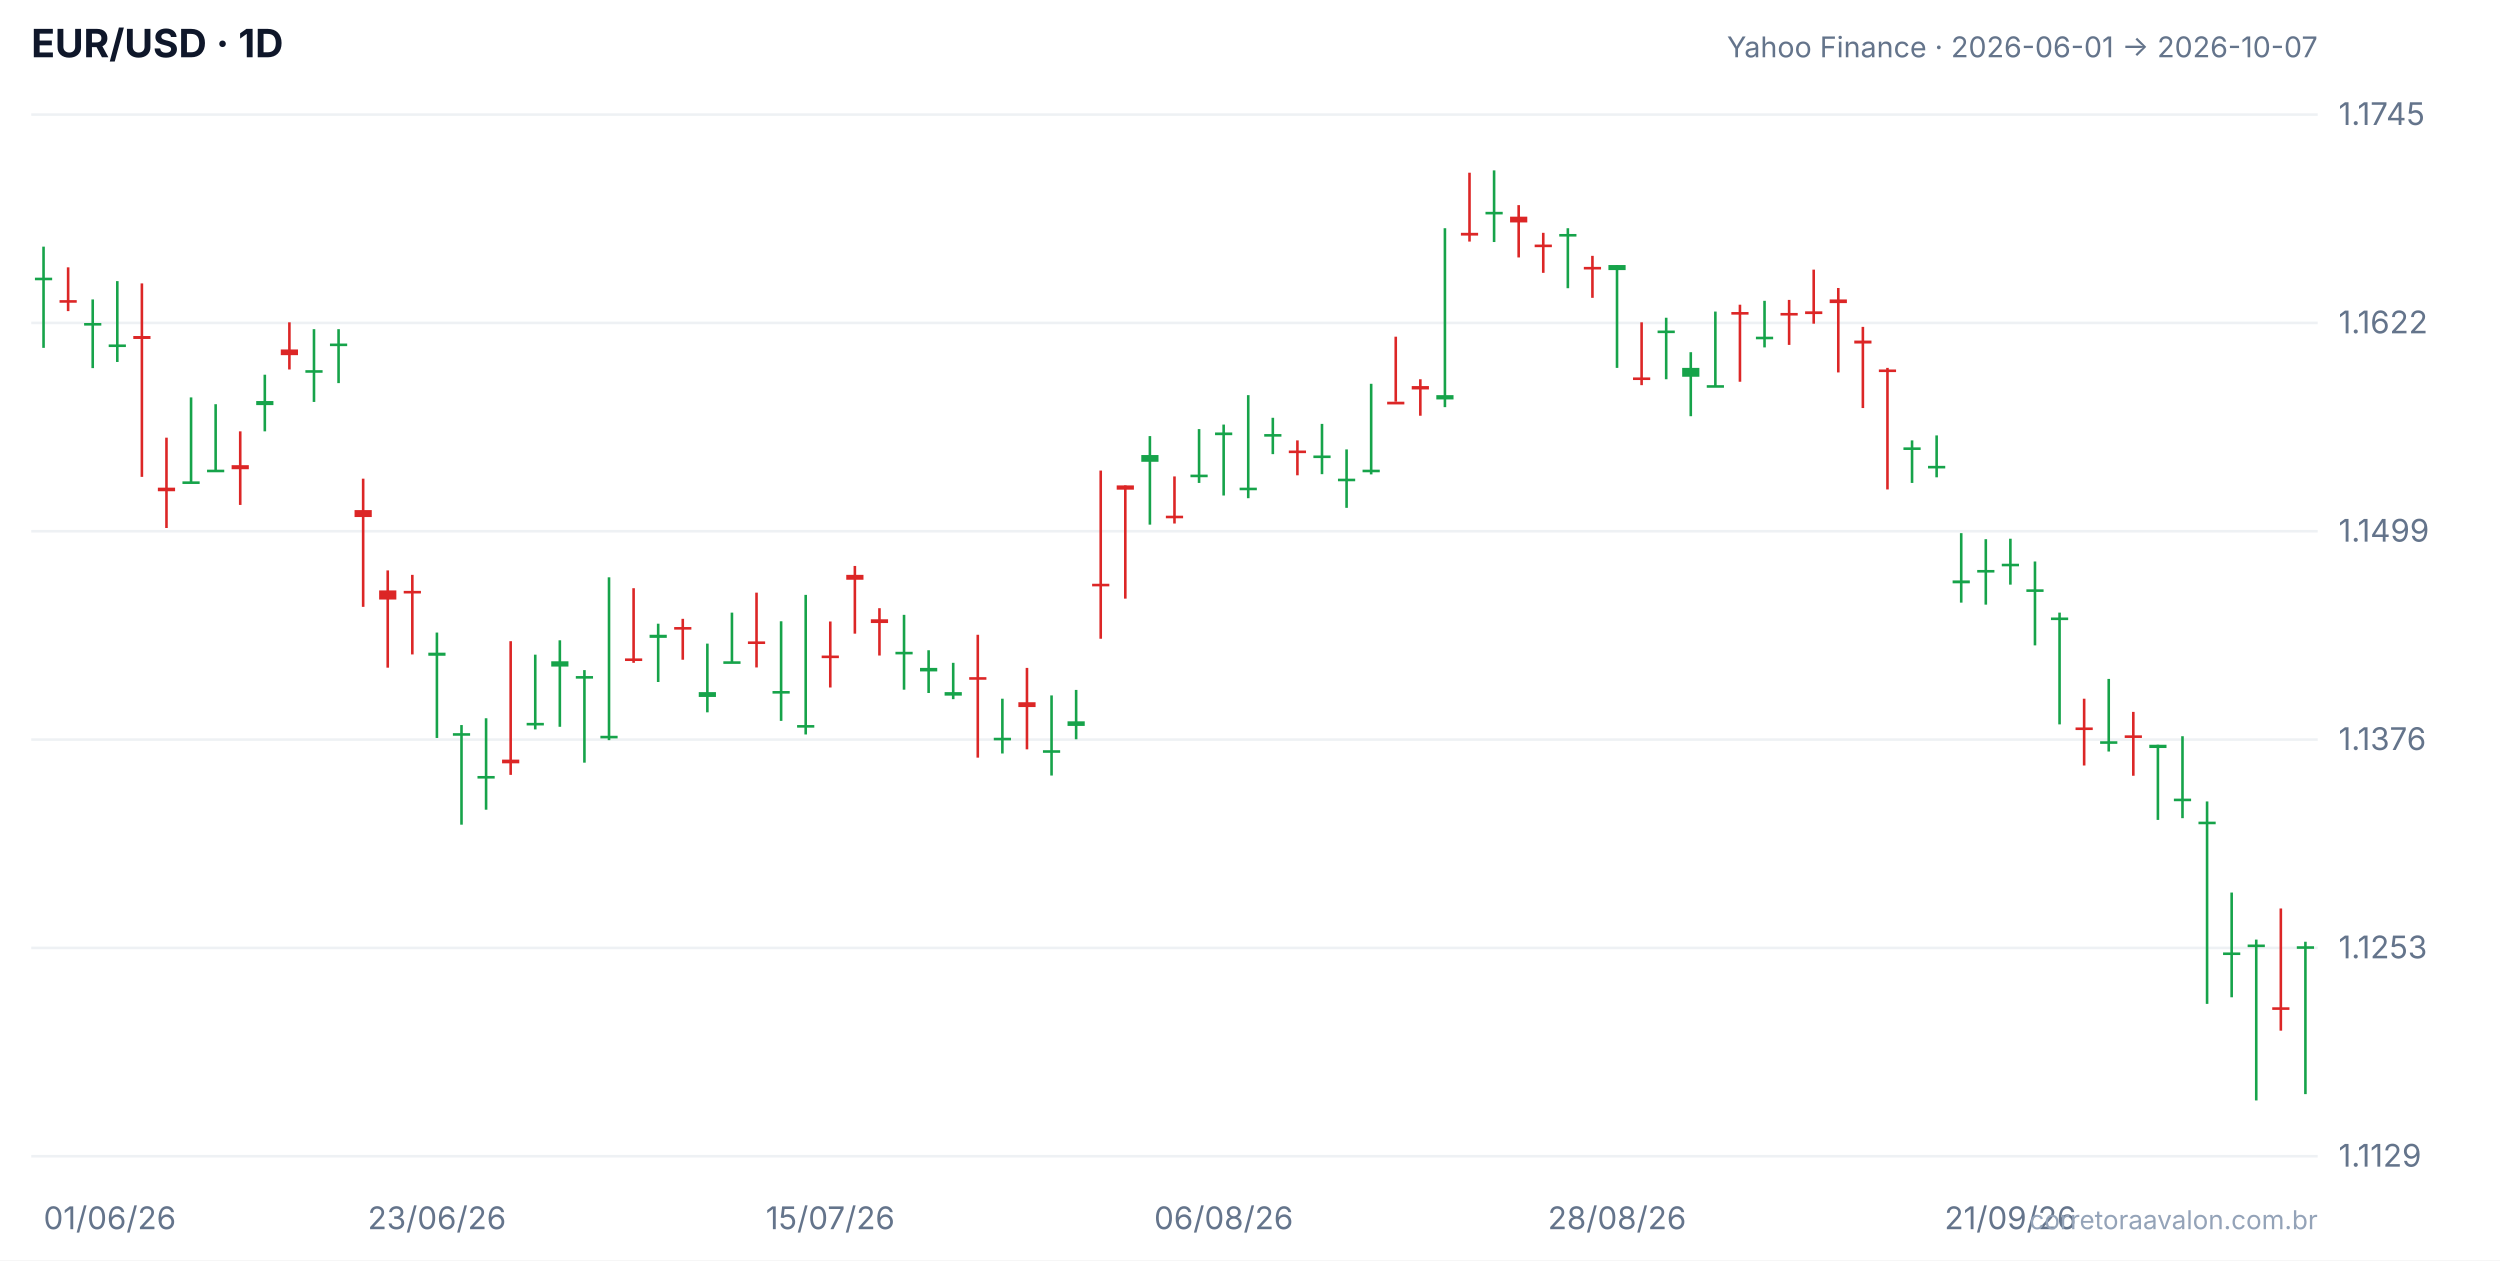
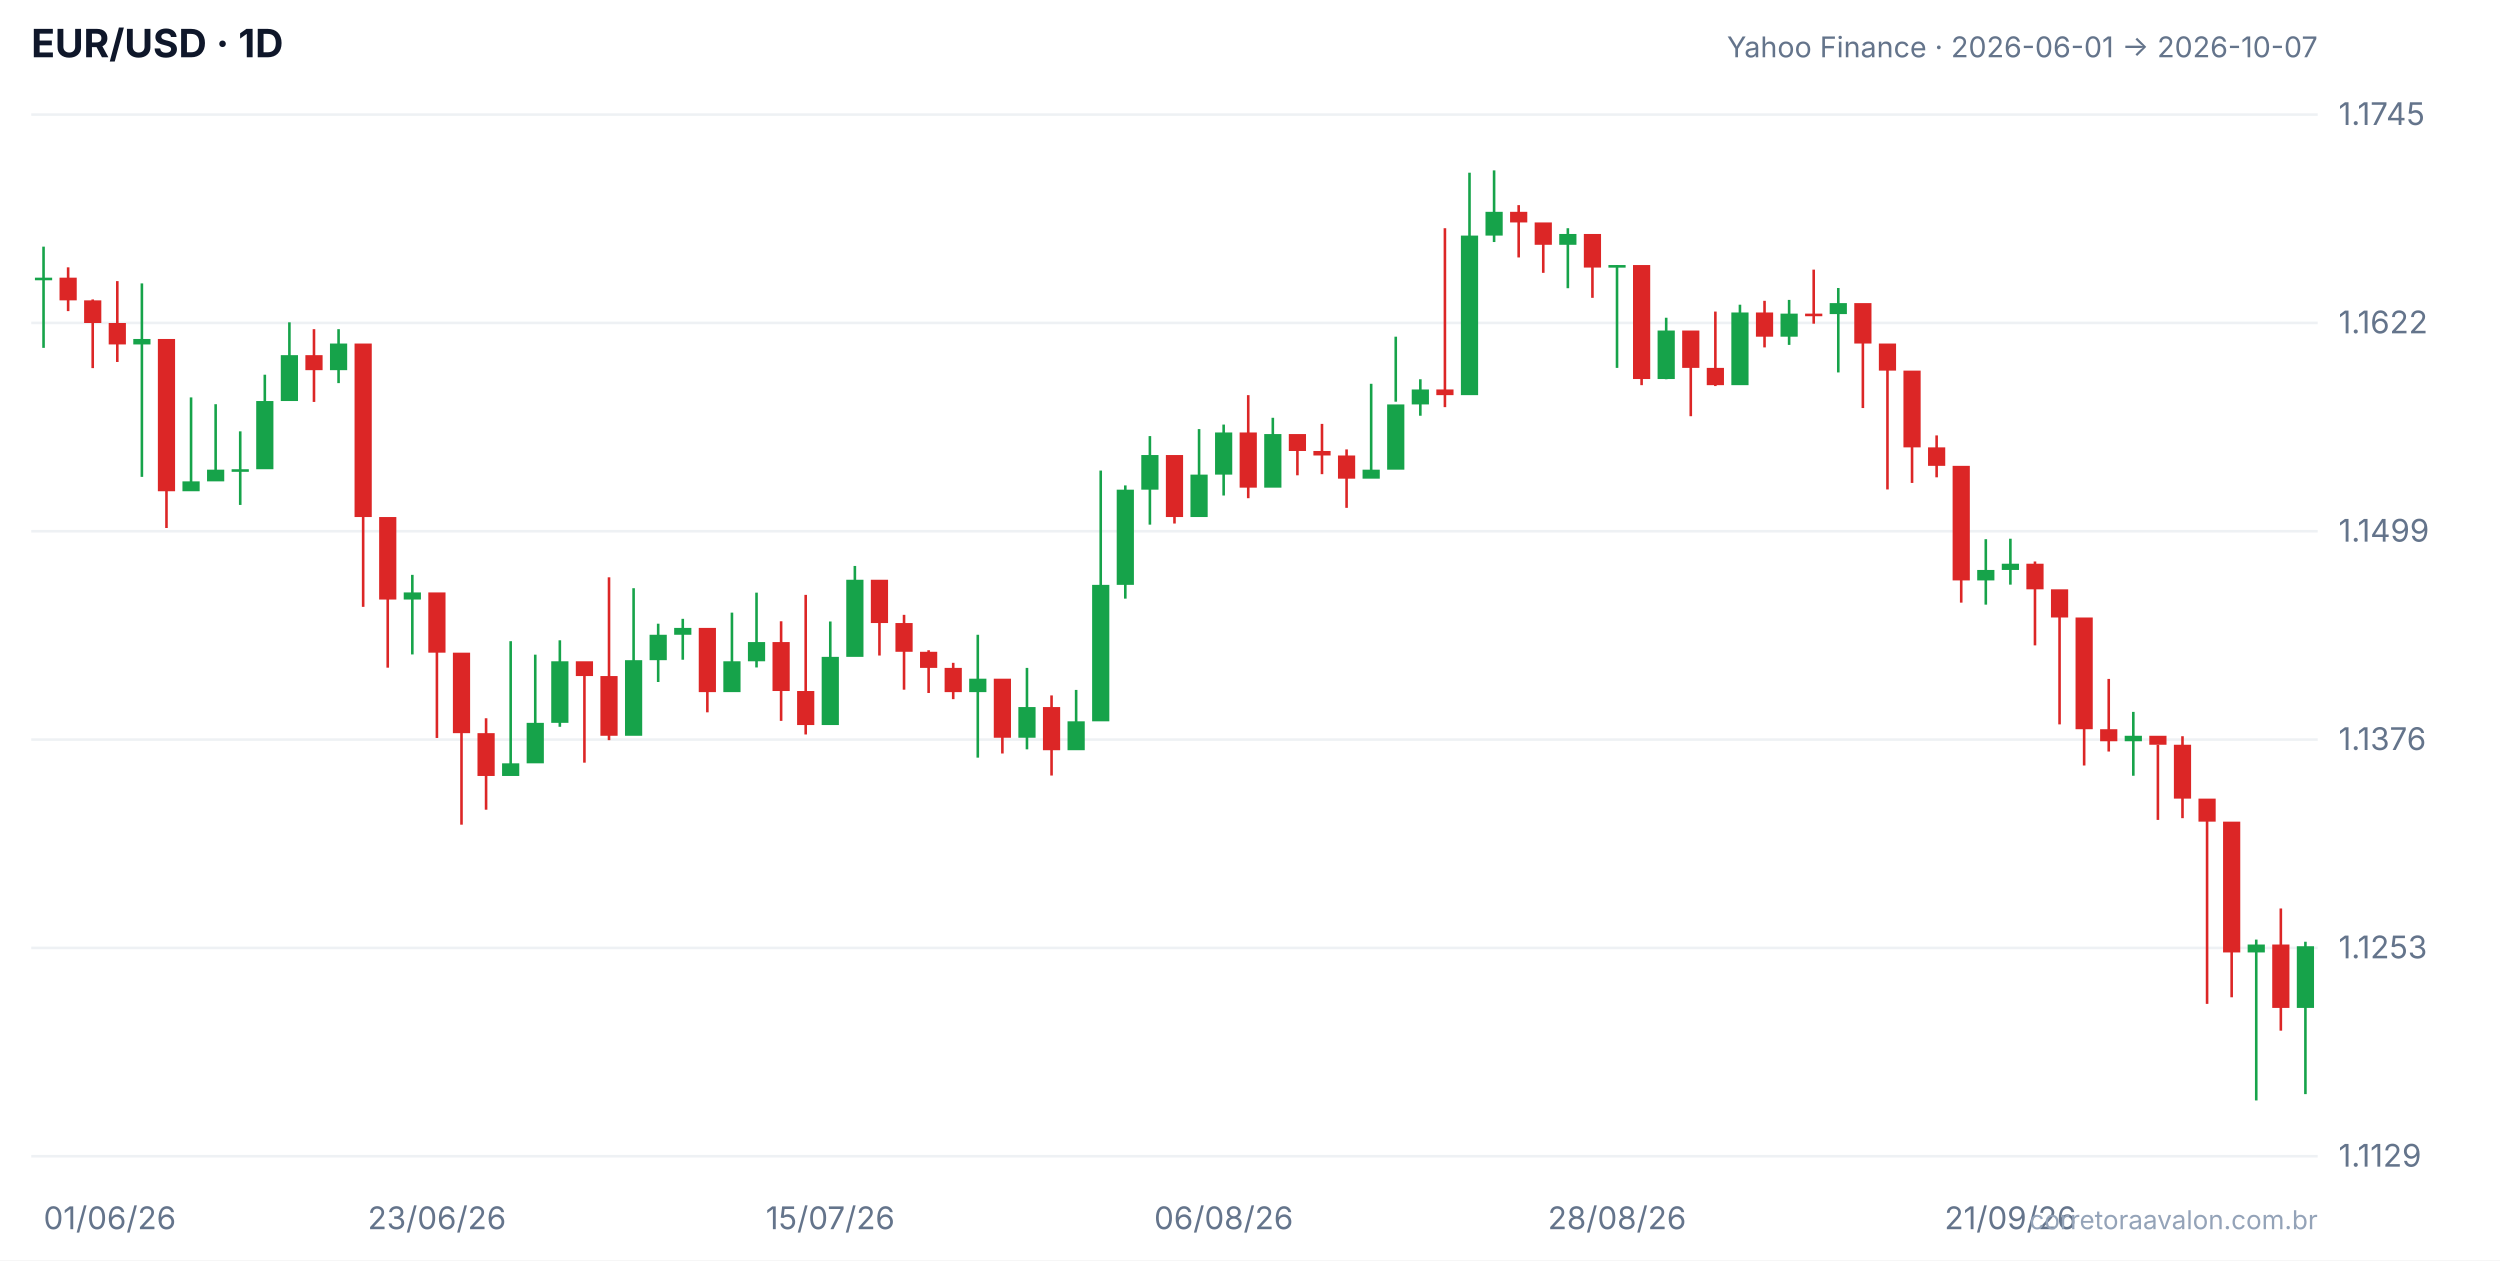
<svg xmlns="http://www.w3.org/2000/svg" viewBox="0 0 960 484" font-family="Inter,system-ui,sans-serif" font-size="12" role="img">
  <rect width="960" height="484" fill="#ffffff" />
  <text x="12" y="22" font-size="15" font-weight="700" fill="#0f172a">EUR/USD · 1D</text>
  <text x="890" y="22" font-size="11" fill="#64748b" text-anchor="end">Yahoo Finance · 2026-06-01 → 2026-10-07</text>
  <line x1="12" x2="890" y1="444" y2="444" stroke="#eef1f4" />
  <text x="898" y="448" fill="#64748b">1.1129</text>
  <line x1="12" x2="890" y1="364" y2="364" stroke="#eef1f4" />
  <text x="898" y="368" fill="#64748b">1.1253</text>
  <line x1="12" x2="890" y1="284" y2="284" stroke="#eef1f4" />
  <text x="898" y="288" fill="#64748b">1.1376</text>
  <line x1="12" x2="890" y1="204" y2="204" stroke="#eef1f4" />
  <text x="898" y="208" fill="#64748b">1.1499</text>
  <line x1="12" x2="890" y1="124" y2="124" stroke="#eef1f4" />
  <text x="898" y="128" fill="#64748b">1.1622</text>
  <line x1="12" x2="890" y1="44" y2="44" stroke="#eef1f4" />
  <text x="898" y="48" fill="#64748b">1.1745</text>
  <text x="16.72" y="472" fill="#64748b" text-anchor="start">01/06/26</text>
  <text x="167.774" y="472" fill="#64748b" text-anchor="middle">23/06/26</text>
  <text x="318.828" y="472" fill="#64748b" text-anchor="middle">15/07/26</text>
  <text x="469.882" y="472" fill="#64748b" text-anchor="middle">06/08/26</text>
  <text x="620.935" y="472" fill="#64748b" text-anchor="middle">28/08/26</text>
  <text x="771.989" y="472" fill="#64748b" text-anchor="middle">21/09/26</text>
  <line x1="16.72" x2="16.72" y1="94.71" y2="133.579" stroke="#16a34a" />
  <rect x="13.416" y="106.625" width="6.609" height="1" fill="#16a34a" />
  <line x1="26.161" x2="26.161" y1="102.657" y2="119.467" stroke="#dc2626" />
-   <rect x="22.857" y="115.25" width="6.609" height="1" fill="#dc2626" />
-   <line x1="35.602" x2="35.602" y1="114.985" y2="141.357" stroke="#16a34a" />
-   <rect x="32.298" y="124.03" width="6.609" height="1" fill="#16a34a" />
-   <line x1="45.043" x2="45.043" y1="107.946" y2="138.999" stroke="#16a34a" />
-   <rect x="41.739" y="132.267" width="6.609" height="1" fill="#16a34a" />
-   <line x1="54.484" x2="54.484" y1="108.826" y2="183.118" stroke="#dc2626" />
-   <rect x="51.18" y="129.027" width="6.609" height="1.138" fill="#dc2626" />
+   <rect x="22.857" y="106.625" width="6.609" height="8.713" fill="#dc2626" />
+   <line x1="35.602" x2="35.602" y1="114.985" y2="141.357" stroke="#dc2626" />
+   <rect x="32.298" y="115.338" width="6.609" height="8.693" fill="#dc2626" />
+   <line x1="45.043" x2="45.043" y1="107.946" y2="138.999" stroke="#dc2626" />
+   <rect x="41.739" y="124.03" width="6.609" height="8.236" fill="#dc2626" />
+   <line x1="54.484" x2="54.484" y1="108.826" y2="183.118" stroke="#16a34a" />
+   <rect x="51.18" y="130.165" width="6.609" height="2.102" fill="#16a34a" />
  <line x1="63.925" x2="63.925" y1="168.065" y2="202.752" stroke="#dc2626" />
-   <rect x="60.62" y="187.261" width="6.609" height="1.379" fill="#dc2626" />
+   <rect x="60.62" y="130.165" width="6.609" height="58.475" fill="#dc2626" />
  <line x1="73.366" x2="73.366" y1="152.602" y2="185.19" stroke="#16a34a" />
-   <rect x="70.061" y="184.845" width="6.609" height="1" fill="#16a34a" />
+   <rect x="70.061" y="184.845" width="6.609" height="3.795" fill="#16a34a" />
  <line x1="82.806" x2="82.806" y1="155.213" y2="181.218" stroke="#16a34a" />
-   <rect x="79.502" y="180.354" width="6.609" height="1" fill="#16a34a" />
-   <line x1="92.247" x2="92.247" y1="165.637" y2="193.895" stroke="#dc2626" />
-   <rect x="88.943" y="178.626" width="6.609" height="1.556" fill="#dc2626" />
+   <rect x="79.502" y="180.354" width="6.609" height="4.49" fill="#16a34a" />
+   <line x1="92.247" x2="92.247" y1="165.637" y2="193.895" stroke="#16a34a" />
+   <rect x="88.943" y="180.182" width="6.609" height="1" fill="#16a34a" />
  <line x1="101.688" x2="101.688" y1="143.888" y2="165.637" stroke="#16a34a" />
-   <rect x="98.384" y="153.996" width="6.609" height="1.566" fill="#16a34a" />
-   <line x1="111.129" x2="111.129" y1="123.768" y2="141.881" stroke="#dc2626" />
-   <rect x="107.825" y="134.192" width="6.609" height="2.186" fill="#dc2626" />
-   <line x1="120.57" x2="120.57" y1="126.398" y2="154.343" stroke="#16a34a" />
-   <rect x="117.266" y="142.143" width="6.609" height="1" fill="#16a34a" />
+   <rect x="98.384" y="153.996" width="6.609" height="26.186" fill="#16a34a" />
+   <line x1="111.129" x2="111.129" y1="123.768" y2="141.881" stroke="#16a34a" />
+   <rect x="107.825" y="136.378" width="6.609" height="17.618" fill="#16a34a" />
+   <line x1="120.57" x2="120.57" y1="126.398" y2="154.343" stroke="#dc2626" />
+   <rect x="117.266" y="136.378" width="6.609" height="5.765" fill="#dc2626" />
  <line x1="130.011" x2="130.011" y1="126.398" y2="147.115" stroke="#16a34a" />
-   <rect x="126.706" y="131.916" width="6.609" height="1" fill="#16a34a" />
+   <rect x="126.706" y="131.916" width="6.609" height="10.227" fill="#16a34a" />
  <line x1="139.452" x2="139.452" y1="183.809" y2="233.034" stroke="#dc2626" />
-   <rect x="136.147" y="195.875" width="6.609" height="2.666" fill="#dc2626" />
+   <rect x="136.147" y="131.916" width="6.609" height="66.625" fill="#dc2626" />
  <line x1="148.892" x2="148.892" y1="219.035" y2="256.387" stroke="#dc2626" />
-   <rect x="145.588" y="226.723" width="6.609" height="3.497" fill="#dc2626" />
-   <line x1="158.333" x2="158.333" y1="220.745" y2="251.305" stroke="#dc2626" />
-   <rect x="155.029" y="226.895" width="6.609" height="1" fill="#dc2626" />
-   <line x1="167.774" x2="167.774" y1="242.902" y2="283.38" stroke="#16a34a" />
-   <rect x="164.47" y="250.626" width="6.609" height="1.187" fill="#16a34a" />
-   <line x1="177.215" x2="177.215" y1="278.418" y2="316.678" stroke="#16a34a" />
-   <rect x="173.911" y="281.53" width="6.609" height="1" fill="#16a34a" />
-   <line x1="186.656" x2="186.656" y1="275.808" y2="310.927" stroke="#16a34a" />
-   <rect x="183.352" y="297.974" width="6.609" height="1" fill="#16a34a" />
-   <line x1="196.097" x2="196.097" y1="246.215" y2="297.556" stroke="#dc2626" />
-   <rect x="192.792" y="291.691" width="6.609" height="1.425" fill="#dc2626" />
+   <rect x="145.588" y="198.541" width="6.609" height="31.68" fill="#dc2626" />
+   <line x1="158.333" x2="158.333" y1="220.745" y2="251.305" stroke="#16a34a" />
+   <rect x="155.029" y="227.491" width="6.609" height="2.729" fill="#16a34a" />
+   <line x1="167.774" x2="167.774" y1="242.902" y2="283.38" stroke="#dc2626" />
+   <rect x="164.47" y="227.491" width="6.609" height="23.135" fill="#dc2626" />
+   <line x1="177.215" x2="177.215" y1="278.418" y2="316.678" stroke="#dc2626" />
+   <rect x="173.911" y="250.626" width="6.609" height="30.904" fill="#dc2626" />
+   <line x1="186.656" x2="186.656" y1="275.808" y2="310.927" stroke="#dc2626" />
+   <rect x="183.352" y="281.53" width="6.609" height="16.444" fill="#dc2626" />
+   <line x1="196.097" x2="196.097" y1="246.215" y2="297.556" stroke="#16a34a" />
+   <rect x="192.792" y="293.116" width="6.609" height="4.858" fill="#16a34a" />
  <line x1="205.538" x2="205.538" y1="251.389" y2="280.1" stroke="#16a34a" />
-   <rect x="202.233" y="277.576" width="6.609" height="1" fill="#16a34a" />
+   <rect x="202.233" y="277.576" width="6.609" height="15.54" fill="#16a34a" />
  <line x1="214.978" x2="214.978" y1="245.875" y2="279.091" stroke="#16a34a" />
-   <rect x="211.674" y="253.932" width="6.609" height="2.032" fill="#16a34a" />
-   <line x1="224.419" x2="224.419" y1="257.319" y2="292.864" stroke="#16a34a" />
-   <rect x="221.115" y="259.603" width="6.609" height="1" fill="#16a34a" />
-   <line x1="233.86" x2="233.86" y1="221.685" y2="284.22" stroke="#16a34a" />
-   <rect x="230.556" y="282.539" width="6.609" height="1" fill="#16a34a" />
-   <line x1="243.301" x2="243.301" y1="225.87" y2="254.525" stroke="#dc2626" />
-   <rect x="239.997" y="252.831" width="6.609" height="1" fill="#dc2626" />
+   <rect x="211.674" y="253.932" width="6.609" height="23.644" fill="#16a34a" />
+   <line x1="224.419" x2="224.419" y1="257.319" y2="292.864" stroke="#dc2626" />
+   <rect x="221.115" y="253.932" width="6.609" height="5.671" fill="#dc2626" />
+   <line x1="233.86" x2="233.86" y1="221.685" y2="284.22" stroke="#dc2626" />
+   <rect x="230.556" y="259.603" width="6.609" height="22.937" fill="#dc2626" />
+   <line x1="243.301" x2="243.301" y1="225.87" y2="254.525" stroke="#16a34a" />
+   <rect x="239.997" y="253.509" width="6.609" height="29.031" fill="#16a34a" />
  <line x1="252.742" x2="252.742" y1="239.502" y2="261.886" stroke="#16a34a" />
-   <rect x="249.438" y="243.752" width="6.609" height="1.189" fill="#16a34a" />
-   <line x1="262.183" x2="262.183" y1="237.631" y2="253.338" stroke="#dc2626" />
-   <rect x="258.878" y="240.778" width="6.609" height="1" fill="#dc2626" />
-   <line x1="271.624" x2="271.624" y1="247.148" y2="273.534" stroke="#16a34a" />
-   <rect x="268.319" y="265.773" width="6.609" height="1.857" fill="#16a34a" />
+   <rect x="249.438" y="243.752" width="6.609" height="9.756" fill="#16a34a" />
+   <line x1="262.183" x2="262.183" y1="237.631" y2="253.338" stroke="#16a34a" />
+   <rect x="258.878" y="241.118" width="6.609" height="2.634" fill="#16a34a" />
+   <line x1="271.624" x2="271.624" y1="247.148" y2="273.534" stroke="#dc2626" />
+   <rect x="268.319" y="241.118" width="6.609" height="24.655" fill="#dc2626" />
  <line x1="281.065" x2="281.065" y1="235.248" y2="254.44" stroke="#16a34a" />
-   <rect x="277.76" y="253.932" width="6.609" height="1" fill="#16a34a" />
-   <line x1="290.505" x2="290.505" y1="227.577" y2="256.303" stroke="#dc2626" />
-   <rect x="287.201" y="246.3" width="6.609" height="1" fill="#dc2626" />
-   <line x1="299.946" x2="299.946" y1="238.567" y2="276.818" stroke="#16a34a" />
-   <rect x="296.642" y="265.35" width="6.609" height="1" fill="#16a34a" />
-   <line x1="309.387" x2="309.387" y1="228.43" y2="282.035" stroke="#16a34a" />
-   <rect x="306.083" y="278.418" width="6.609" height="1" fill="#16a34a" />
-   <line x1="318.828" x2="318.828" y1="238.652" y2="263.999" stroke="#dc2626" />
-   <rect x="315.524" y="251.729" width="6.609" height="1" fill="#dc2626" />
-   <line x1="328.269" x2="328.269" y1="217.325" y2="243.327" stroke="#dc2626" />
-   <rect x="324.965" y="220.745" width="6.609" height="1.879" fill="#dc2626" />
+   <rect x="277.76" y="253.932" width="6.609" height="11.841" fill="#16a34a" />
+   <line x1="290.505" x2="290.505" y1="227.577" y2="256.303" stroke="#16a34a" />
+   <rect x="287.201" y="246.554" width="6.609" height="7.378" fill="#16a34a" />
+   <line x1="299.946" x2="299.946" y1="238.567" y2="276.818" stroke="#dc2626" />
+   <rect x="296.642" y="246.554" width="6.609" height="18.796" fill="#dc2626" />
+   <line x1="309.387" x2="309.387" y1="228.43" y2="282.035" stroke="#dc2626" />
+   <rect x="306.083" y="265.35" width="6.609" height="13.068" fill="#dc2626" />
+   <line x1="318.828" x2="318.828" y1="238.652" y2="263.999" stroke="#16a34a" />
+   <rect x="315.524" y="252.237" width="6.609" height="26.181" fill="#16a34a" />
+   <line x1="328.269" x2="328.269" y1="217.325" y2="243.327" stroke="#16a34a" />
+   <rect x="324.965" y="222.625" width="6.609" height="29.612" fill="#16a34a" />
  <line x1="337.71" x2="337.71" y1="233.544" y2="251.729" stroke="#dc2626" />
-   <rect x="334.405" y="237.801" width="6.609" height="1.446" fill="#dc2626" />
-   <line x1="347.151" x2="347.151" y1="236.099" y2="264.843" stroke="#16a34a" />
-   <rect x="343.846" y="250.287" width="6.609" height="1" fill="#16a34a" />
-   <line x1="356.591" x2="356.591" y1="249.693" y2="266.111" stroke="#16a34a" />
-   <rect x="353.287" y="256.473" width="6.609" height="1.354" fill="#16a34a" />
-   <line x1="366.032" x2="366.032" y1="254.525" y2="268.474" stroke="#16a34a" />
-   <rect x="362.728" y="265.773" width="6.609" height="1.351" fill="#16a34a" />
-   <line x1="375.473" x2="375.473" y1="243.752" y2="290.936" stroke="#dc2626" />
-   <rect x="372.169" y="260.026" width="6.609" height="1" fill="#dc2626" />
-   <line x1="384.914" x2="384.914" y1="268.305" y2="289.342" stroke="#16a34a" />
-   <rect x="381.61" y="283.296" width="6.609" height="1" fill="#16a34a" />
-   <line x1="394.355" x2="394.355" y1="256.473" y2="287.747" stroke="#dc2626" />
-   <rect x="391.051" y="269.655" width="6.609" height="1.855" fill="#dc2626" />
-   <line x1="403.796" x2="403.796" y1="267.039" y2="297.807" stroke="#16a34a" />
-   <rect x="400.491" y="288.083" width="6.609" height="1" fill="#16a34a" />
+   <rect x="334.405" y="222.625" width="6.609" height="16.622" fill="#dc2626" />
+   <line x1="347.151" x2="347.151" y1="236.099" y2="264.843" stroke="#dc2626" />
+   <rect x="343.846" y="239.247" width="6.609" height="11.04" fill="#dc2626" />
+   <line x1="356.591" x2="356.591" y1="249.693" y2="266.111" stroke="#dc2626" />
+   <rect x="353.287" y="250.287" width="6.609" height="6.186" fill="#dc2626" />
+   <line x1="366.032" x2="366.032" y1="254.525" y2="268.474" stroke="#dc2626" />
+   <rect x="362.728" y="256.473" width="6.609" height="9.3" fill="#dc2626" />
+   <line x1="375.473" x2="375.473" y1="243.752" y2="290.936" stroke="#16a34a" />
+   <rect x="372.169" y="260.619" width="6.609" height="5.155" fill="#16a34a" />
+   <line x1="384.914" x2="384.914" y1="268.305" y2="289.342" stroke="#dc2626" />
+   <rect x="381.61" y="260.619" width="6.609" height="22.677" fill="#dc2626" />
+   <line x1="394.355" x2="394.355" y1="256.473" y2="287.747" stroke="#16a34a" />
+   <rect x="391.051" y="271.511" width="6.609" height="11.785" fill="#16a34a" />
+   <line x1="403.796" x2="403.796" y1="267.039" y2="297.807" stroke="#dc2626" />
+   <rect x="400.491" y="271.511" width="6.609" height="16.573" fill="#dc2626" />
  <line x1="413.237" x2="413.237" y1="264.929" y2="283.884" stroke="#16a34a" />
-   <rect x="409.932" y="276.987" width="6.609" height="1.768" fill="#16a34a" />
-   <line x1="422.677" x2="422.677" y1="180.7" y2="245.281" stroke="#dc2626" />
-   <rect x="419.373" y="224.162" width="6.609" height="1" fill="#dc2626" />
-   <line x1="432.118" x2="432.118" y1="186.398" y2="229.879" stroke="#dc2626" />
-   <rect x="428.814" y="186.398" width="6.609" height="1.638" fill="#dc2626" />
+   <rect x="409.932" y="276.987" width="6.609" height="11.096" fill="#16a34a" />
+   <line x1="422.677" x2="422.677" y1="180.7" y2="245.281" stroke="#16a34a" />
+   <rect x="419.373" y="224.589" width="6.609" height="52.398" fill="#16a34a" />
+   <line x1="432.118" x2="432.118" y1="186.398" y2="229.879" stroke="#16a34a" />
+   <rect x="428.814" y="188.036" width="6.609" height="36.553" fill="#16a34a" />
  <line x1="441.559" x2="441.559" y1="167.457" y2="201.464" stroke="#16a34a" />
-   <rect x="438.255" y="174.734" width="6.609" height="2.595" fill="#16a34a" />
+   <rect x="438.255" y="174.734" width="6.609" height="13.302" fill="#16a34a" />
  <line x1="451" x2="451" y1="182.946" y2="201.034" stroke="#dc2626" />
-   <rect x="447.696" y="198.026" width="6.609" height="1" fill="#dc2626" />
+   <rect x="447.696" y="174.734" width="6.609" height="23.807" fill="#dc2626" />
  <line x1="460.441" x2="460.441" y1="164.77" y2="185.448" stroke="#16a34a" />
-   <rect x="457.137" y="182.255" width="6.609" height="1" fill="#16a34a" />
+   <rect x="457.137" y="182.255" width="6.609" height="16.286" fill="#16a34a" />
  <line x1="469.882" x2="469.882" y1="163.034" y2="190.278" stroke="#16a34a" />
-   <rect x="466.577" y="166.07" width="6.609" height="1.04" fill="#16a34a" />
-   <line x1="479.323" x2="479.323" y1="151.732" y2="191.312" stroke="#16a34a" />
-   <rect x="476.018" y="187.261" width="6.609" height="1" fill="#16a34a" />
+   <rect x="466.577" y="166.07" width="6.609" height="16.185" fill="#16a34a" />
+   <line x1="479.323" x2="479.323" y1="151.732" y2="191.312" stroke="#dc2626" />
+   <rect x="476.018" y="166.07" width="6.609" height="21.19" fill="#dc2626" />
  <line x1="488.763" x2="488.763" y1="160.429" y2="174.388" stroke="#16a34a" />
-   <rect x="485.459" y="166.678" width="6.609" height="1" fill="#16a34a" />
+   <rect x="485.459" y="166.678" width="6.609" height="20.583" fill="#16a34a" />
  <line x1="498.204" x2="498.204" y1="169.105" y2="182.514" stroke="#dc2626" />
-   <rect x="494.9" y="173.003" width="6.609" height="1" fill="#dc2626" />
-   <line x1="507.645" x2="507.645" y1="162.774" y2="182.082" stroke="#16a34a" />
-   <rect x="504.341" y="174.907" width="6.609" height="1" fill="#16a34a" />
-   <line x1="517.086" x2="517.086" y1="172.57" y2="195.014" stroke="#16a34a" />
-   <rect x="513.782" y="183.809" width="6.609" height="1" fill="#16a34a" />
+   <rect x="494.9" y="166.678" width="6.609" height="6.498" fill="#dc2626" />
+   <line x1="507.645" x2="507.645" y1="162.774" y2="182.082" stroke="#dc2626" />
+   <rect x="504.341" y="173.176" width="6.609" height="1.732" fill="#dc2626" />
+   <line x1="517.086" x2="517.086" y1="172.57" y2="195.014" stroke="#dc2626" />
+   <rect x="513.782" y="174.907" width="6.609" height="8.902" fill="#dc2626" />
  <line x1="526.527" x2="526.527" y1="147.376" y2="182.169" stroke="#16a34a" />
-   <rect x="523.223" y="180.354" width="6.609" height="1" fill="#16a34a" />
-   <line x1="535.968" x2="535.968" y1="129.29" y2="154.256" stroke="#dc2626" />
-   <rect x="532.663" y="154.256" width="6.609" height="1.043" fill="#dc2626" />
-   <line x1="545.409" x2="545.409" y1="145.632" y2="159.647" stroke="#dc2626" />
-   <rect x="542.104" y="148.248" width="6.609" height="1.307" fill="#dc2626" />
-   <line x1="554.849" x2="554.849" y1="87.633" y2="156.344" stroke="#16a34a" />
-   <rect x="551.545" y="151.732" width="6.609" height="1.653" fill="#16a34a" />
-   <line x1="564.29" x2="564.29" y1="66.32" y2="92.766" stroke="#dc2626" />
-   <rect x="560.986" y="89.403" width="6.609" height="1.062" fill="#dc2626" />
+   <rect x="523.223" y="180.354" width="6.609" height="3.455" fill="#16a34a" />
+   <line x1="535.968" x2="535.968" y1="129.29" y2="154.256" stroke="#16a34a" />
+   <rect x="532.663" y="155.3" width="6.609" height="25.054" fill="#16a34a" />
+   <line x1="545.409" x2="545.409" y1="145.632" y2="159.647" stroke="#16a34a" />
+   <rect x="542.104" y="149.555" width="6.609" height="5.745" fill="#16a34a" />
+   <line x1="554.849" x2="554.849" y1="87.633" y2="156.344" stroke="#dc2626" />
+   <rect x="551.545" y="149.555" width="6.609" height="2.177" fill="#dc2626" />
+   <line x1="564.29" x2="564.29" y1="66.32" y2="92.766" stroke="#16a34a" />
+   <rect x="560.986" y="90.465" width="6.609" height="61.267" fill="#16a34a" />
  <line x1="573.731" x2="573.731" y1="65.429" y2="92.942" stroke="#16a34a" />
-   <rect x="570.427" y="81.34" width="6.609" height="1" fill="#16a34a" />
+   <rect x="570.427" y="81.34" width="6.609" height="9.126" fill="#16a34a" />
  <line x1="583.172" x2="583.172" y1="78.767" y2="98.862" stroke="#dc2626" />
-   <rect x="579.868" y="83.202" width="6.609" height="2.216" fill="#dc2626" />
+   <rect x="579.868" y="81.34" width="6.609" height="4.079" fill="#dc2626" />
  <line x1="592.613" x2="592.613" y1="89.403" y2="104.774" stroke="#dc2626" />
-   <rect x="589.309" y="93.915" width="6.609" height="1" fill="#dc2626" />
+   <rect x="589.309" y="85.418" width="6.609" height="8.585" fill="#dc2626" />
  <line x1="602.054" x2="602.054" y1="87.633" y2="110.675" stroke="#16a34a" />
-   <rect x="598.749" y="89.846" width="6.609" height="1" fill="#16a34a" />
+   <rect x="598.749" y="89.846" width="6.609" height="4.158" fill="#16a34a" />
  <line x1="611.495" x2="611.495" y1="98.245" y2="114.371" stroke="#dc2626" />
-   <rect x="608.19" y="102.481" width="6.609" height="1" fill="#dc2626" />
+   <rect x="608.19" y="89.846" width="6.609" height="12.899" fill="#dc2626" />
  <line x1="620.935" x2="620.935" y1="101.775" y2="141.27" stroke="#16a34a" />
-   <rect x="617.631" y="101.775" width="6.609" height="1.941" fill="#16a34a" />
+   <rect x="617.631" y="101.775" width="6.609" height="1" fill="#16a34a" />
  <line x1="630.376" x2="630.376" y1="123.768" y2="147.9" stroke="#dc2626" />
-   <rect x="627.072" y="144.935" width="6.609" height="1" fill="#dc2626" />
+   <rect x="627.072" y="101.775" width="6.609" height="43.771" fill="#dc2626" />
  <line x1="639.817" x2="639.817" y1="122.012" y2="145.632" stroke="#16a34a" />
-   <rect x="636.513" y="126.924" width="6.609" height="1" fill="#16a34a" />
-   <line x1="649.258" x2="649.258" y1="135.241" y2="159.82" stroke="#16a34a" />
-   <rect x="645.954" y="141.27" width="6.609" height="3.404" fill="#16a34a" />
-   <line x1="658.699" x2="658.699" y1="119.642" y2="148.248" stroke="#16a34a" />
-   <rect x="655.395" y="147.9" width="6.609" height="1" fill="#16a34a" />
-   <line x1="668.14" x2="668.14" y1="117.007" y2="146.592" stroke="#dc2626" />
-   <rect x="664.835" y="119.819" width="6.609" height="1" fill="#dc2626" />
-   <line x1="677.581" x2="677.581" y1="115.513" y2="133.404" stroke="#16a34a" />
-   <rect x="674.276" y="129.29" width="6.609" height="1" fill="#16a34a" />
-   <line x1="687.022" x2="687.022" y1="115.162" y2="132.442" stroke="#dc2626" />
-   <rect x="683.717" y="120.169" width="6.609" height="1" fill="#dc2626" />
+   <rect x="636.513" y="126.924" width="6.609" height="18.622" fill="#16a34a" />
+   <line x1="649.258" x2="649.258" y1="135.241" y2="159.82" stroke="#dc2626" />
+   <rect x="645.954" y="126.924" width="6.609" height="14.346" fill="#dc2626" />
+   <line x1="658.699" x2="658.699" y1="119.642" y2="148.248" stroke="#dc2626" />
+   <rect x="655.395" y="141.27" width="6.609" height="6.63" fill="#dc2626" />
+   <line x1="668.14" x2="668.14" y1="117.007" y2="146.592" stroke="#16a34a" />
+   <rect x="664.835" y="119.994" width="6.609" height="27.906" fill="#16a34a" />
+   <line x1="677.581" x2="677.581" y1="115.513" y2="133.404" stroke="#dc2626" />
+   <rect x="674.276" y="119.994" width="6.609" height="9.296" fill="#dc2626" />
+   <line x1="687.022" x2="687.022" y1="115.162" y2="132.442" stroke="#16a34a" />
+   <rect x="683.717" y="120.433" width="6.609" height="8.857" fill="#16a34a" />
  <line x1="696.462" x2="696.462" y1="103.539" y2="124.294" stroke="#dc2626" />
-   <rect x="693.158" y="119.555" width="6.609" height="1.054" fill="#dc2626" />
-   <line x1="705.903" x2="705.903" y1="110.587" y2="143.016" stroke="#dc2626" />
-   <rect x="702.599" y="114.985" width="6.609" height="1.407" fill="#dc2626" />
+   <rect x="693.158" y="120.433" width="6.609" height="1" fill="#dc2626" />
+   <line x1="705.903" x2="705.903" y1="110.587" y2="143.016" stroke="#16a34a" />
+   <rect x="702.599" y="116.393" width="6.609" height="4.216" fill="#16a34a" />
  <line x1="715.344" x2="715.344" y1="125.521" y2="156.692" stroke="#dc2626" />
-   <rect x="712.04" y="130.778" width="6.609" height="1.138" fill="#dc2626" />
+   <rect x="712.04" y="116.393" width="6.609" height="15.523" fill="#dc2626" />
  <line x1="724.785" x2="724.785" y1="141.27" y2="187.95" stroke="#dc2626" />
-   <rect x="721.481" y="141.881" width="6.609" height="1" fill="#dc2626" />
-   <line x1="734.226" x2="734.226" y1="169.105" y2="185.448" stroke="#16a34a" />
-   <rect x="730.922" y="171.791" width="6.609" height="1" fill="#16a34a" />
-   <line x1="743.667" x2="743.667" y1="167.198" y2="183.291" stroke="#16a34a" />
-   <rect x="740.362" y="178.885" width="6.609" height="1" fill="#16a34a" />
-   <line x1="753.108" x2="753.108" y1="204.727" y2="231.414" stroke="#16a34a" />
-   <rect x="749.803" y="222.882" width="6.609" height="1.11" fill="#16a34a" />
+   <rect x="721.481" y="131.916" width="6.609" height="10.401" fill="#dc2626" />
+   <line x1="734.226" x2="734.226" y1="169.105" y2="185.448" stroke="#dc2626" />
+   <rect x="730.922" y="142.317" width="6.609" height="29.474" fill="#dc2626" />
+   <line x1="743.667" x2="743.667" y1="167.198" y2="183.291" stroke="#dc2626" />
+   <rect x="740.362" y="171.791" width="6.609" height="7.094" fill="#dc2626" />
+   <line x1="753.108" x2="753.108" y1="204.727" y2="231.414" stroke="#dc2626" />
+   <rect x="749.803" y="178.885" width="6.609" height="43.997" fill="#dc2626" />
  <line x1="762.548" x2="762.548" y1="207.044" y2="232.181" stroke="#16a34a" />
-   <rect x="759.244" y="218.864" width="6.609" height="1" fill="#16a34a" />
+   <rect x="759.244" y="218.864" width="6.609" height="4.017" fill="#16a34a" />
  <line x1="771.989" x2="771.989" y1="206.872" y2="224.504" stroke="#16a34a" />
-   <rect x="768.685" y="216.469" width="6.609" height="1" fill="#16a34a" />
-   <line x1="781.43" x2="781.43" y1="215.613" y2="247.827" stroke="#16a34a" />
-   <rect x="778.126" y="226.297" width="6.609" height="1" fill="#16a34a" />
-   <line x1="790.871" x2="790.871" y1="235.248" y2="278.165" stroke="#16a34a" />
-   <rect x="787.567" y="237.12" width="6.609" height="1" fill="#16a34a" />
+   <rect x="768.685" y="216.469" width="6.609" height="2.395" fill="#16a34a" />
+   <line x1="781.43" x2="781.43" y1="215.613" y2="247.827" stroke="#dc2626" />
+   <rect x="778.126" y="216.469" width="6.609" height="9.828" fill="#dc2626" />
+   <line x1="790.871" x2="790.871" y1="235.248" y2="278.165" stroke="#dc2626" />
+   <rect x="787.567" y="226.297" width="6.609" height="10.823" fill="#dc2626" />
  <line x1="800.312" x2="800.312" y1="268.305" y2="293.954" stroke="#dc2626" />
-   <rect x="797.008" y="279.343" width="6.609" height="1" fill="#dc2626" />
-   <line x1="809.753" x2="809.753" y1="260.703" y2="288.587" stroke="#16a34a" />
-   <rect x="806.448" y="284.64" width="6.609" height="1" fill="#16a34a" />
-   <line x1="819.194" x2="819.194" y1="273.365" y2="297.891" stroke="#dc2626" />
-   <rect x="815.889" y="282.372" width="6.609" height="1" fill="#dc2626" />
-   <line x1="828.634" x2="828.634" y1="285.984" y2="314.845" stroke="#16a34a" />
-   <rect x="825.33" y="285.984" width="6.609" height="1.26" fill="#16a34a" />
-   <line x1="838.075" x2="838.075" y1="282.707" y2="314.179" stroke="#16a34a" />
-   <rect x="834.771" y="306.67" width="6.609" height="1" fill="#16a34a" />
-   <line x1="847.516" x2="847.516" y1="307.756" y2="385.49" stroke="#16a34a" />
-   <rect x="844.212" y="315.513" width="6.609" height="1" fill="#16a34a" />
-   <line x1="856.957" x2="856.957" y1="342.738" y2="382.955" stroke="#16a34a" />
-   <rect x="853.653" y="365.738" width="6.609" height="1" fill="#16a34a" />
+   <rect x="797.008" y="237.12" width="6.609" height="42.897" fill="#dc2626" />
+   <line x1="809.753" x2="809.753" y1="260.703" y2="288.587" stroke="#dc2626" />
+   <rect x="806.448" y="280.017" width="6.609" height="4.624" fill="#dc2626" />
+   <line x1="819.194" x2="819.194" y1="273.365" y2="297.891" stroke="#16a34a" />
+   <rect x="815.889" y="282.539" width="6.609" height="2.101" fill="#16a34a" />
+   <line x1="828.634" x2="828.634" y1="285.984" y2="314.845" stroke="#dc2626" />
+   <rect x="825.33" y="282.539" width="6.609" height="3.445" fill="#dc2626" />
+   <line x1="838.075" x2="838.075" y1="282.707" y2="314.179" stroke="#dc2626" />
+   <rect x="834.771" y="285.984" width="6.609" height="20.686" fill="#dc2626" />
+   <line x1="847.516" x2="847.516" y1="307.756" y2="385.49" stroke="#dc2626" />
+   <rect x="844.212" y="306.67" width="6.609" height="8.842" fill="#dc2626" />
+   <line x1="856.957" x2="856.957" y1="342.738" y2="382.955" stroke="#dc2626" />
+   <rect x="853.653" y="315.513" width="6.609" height="50.226" fill="#dc2626" />
  <line x1="866.398" x2="866.398" y1="360.804" y2="422.571" stroke="#16a34a" />
-   <rect x="863.094" y="362.696" width="6.609" height="1" fill="#16a34a" />
+   <rect x="863.094" y="362.696" width="6.609" height="3.042" fill="#16a34a" />
  <line x1="875.839" x2="875.839" y1="348.853" y2="395.775" stroke="#dc2626" />
-   <rect x="872.534" y="386.798" width="6.609" height="1" fill="#dc2626" />
+   <rect x="872.534" y="362.696" width="6.609" height="24.346" fill="#dc2626" />
  <line x1="885.28" x2="885.28" y1="361.627" y2="420.144" stroke="#16a34a" />
-   <rect x="881.975" y="363.354" width="6.609" height="1" fill="#16a34a" />
+   <rect x="881.975" y="363.354" width="6.609" height="23.688" fill="#16a34a" />
  <text x="890" y="472" font-size="10" fill="#94a3b8" text-anchor="end">corretoraavalon.com.br</text>
</svg>
